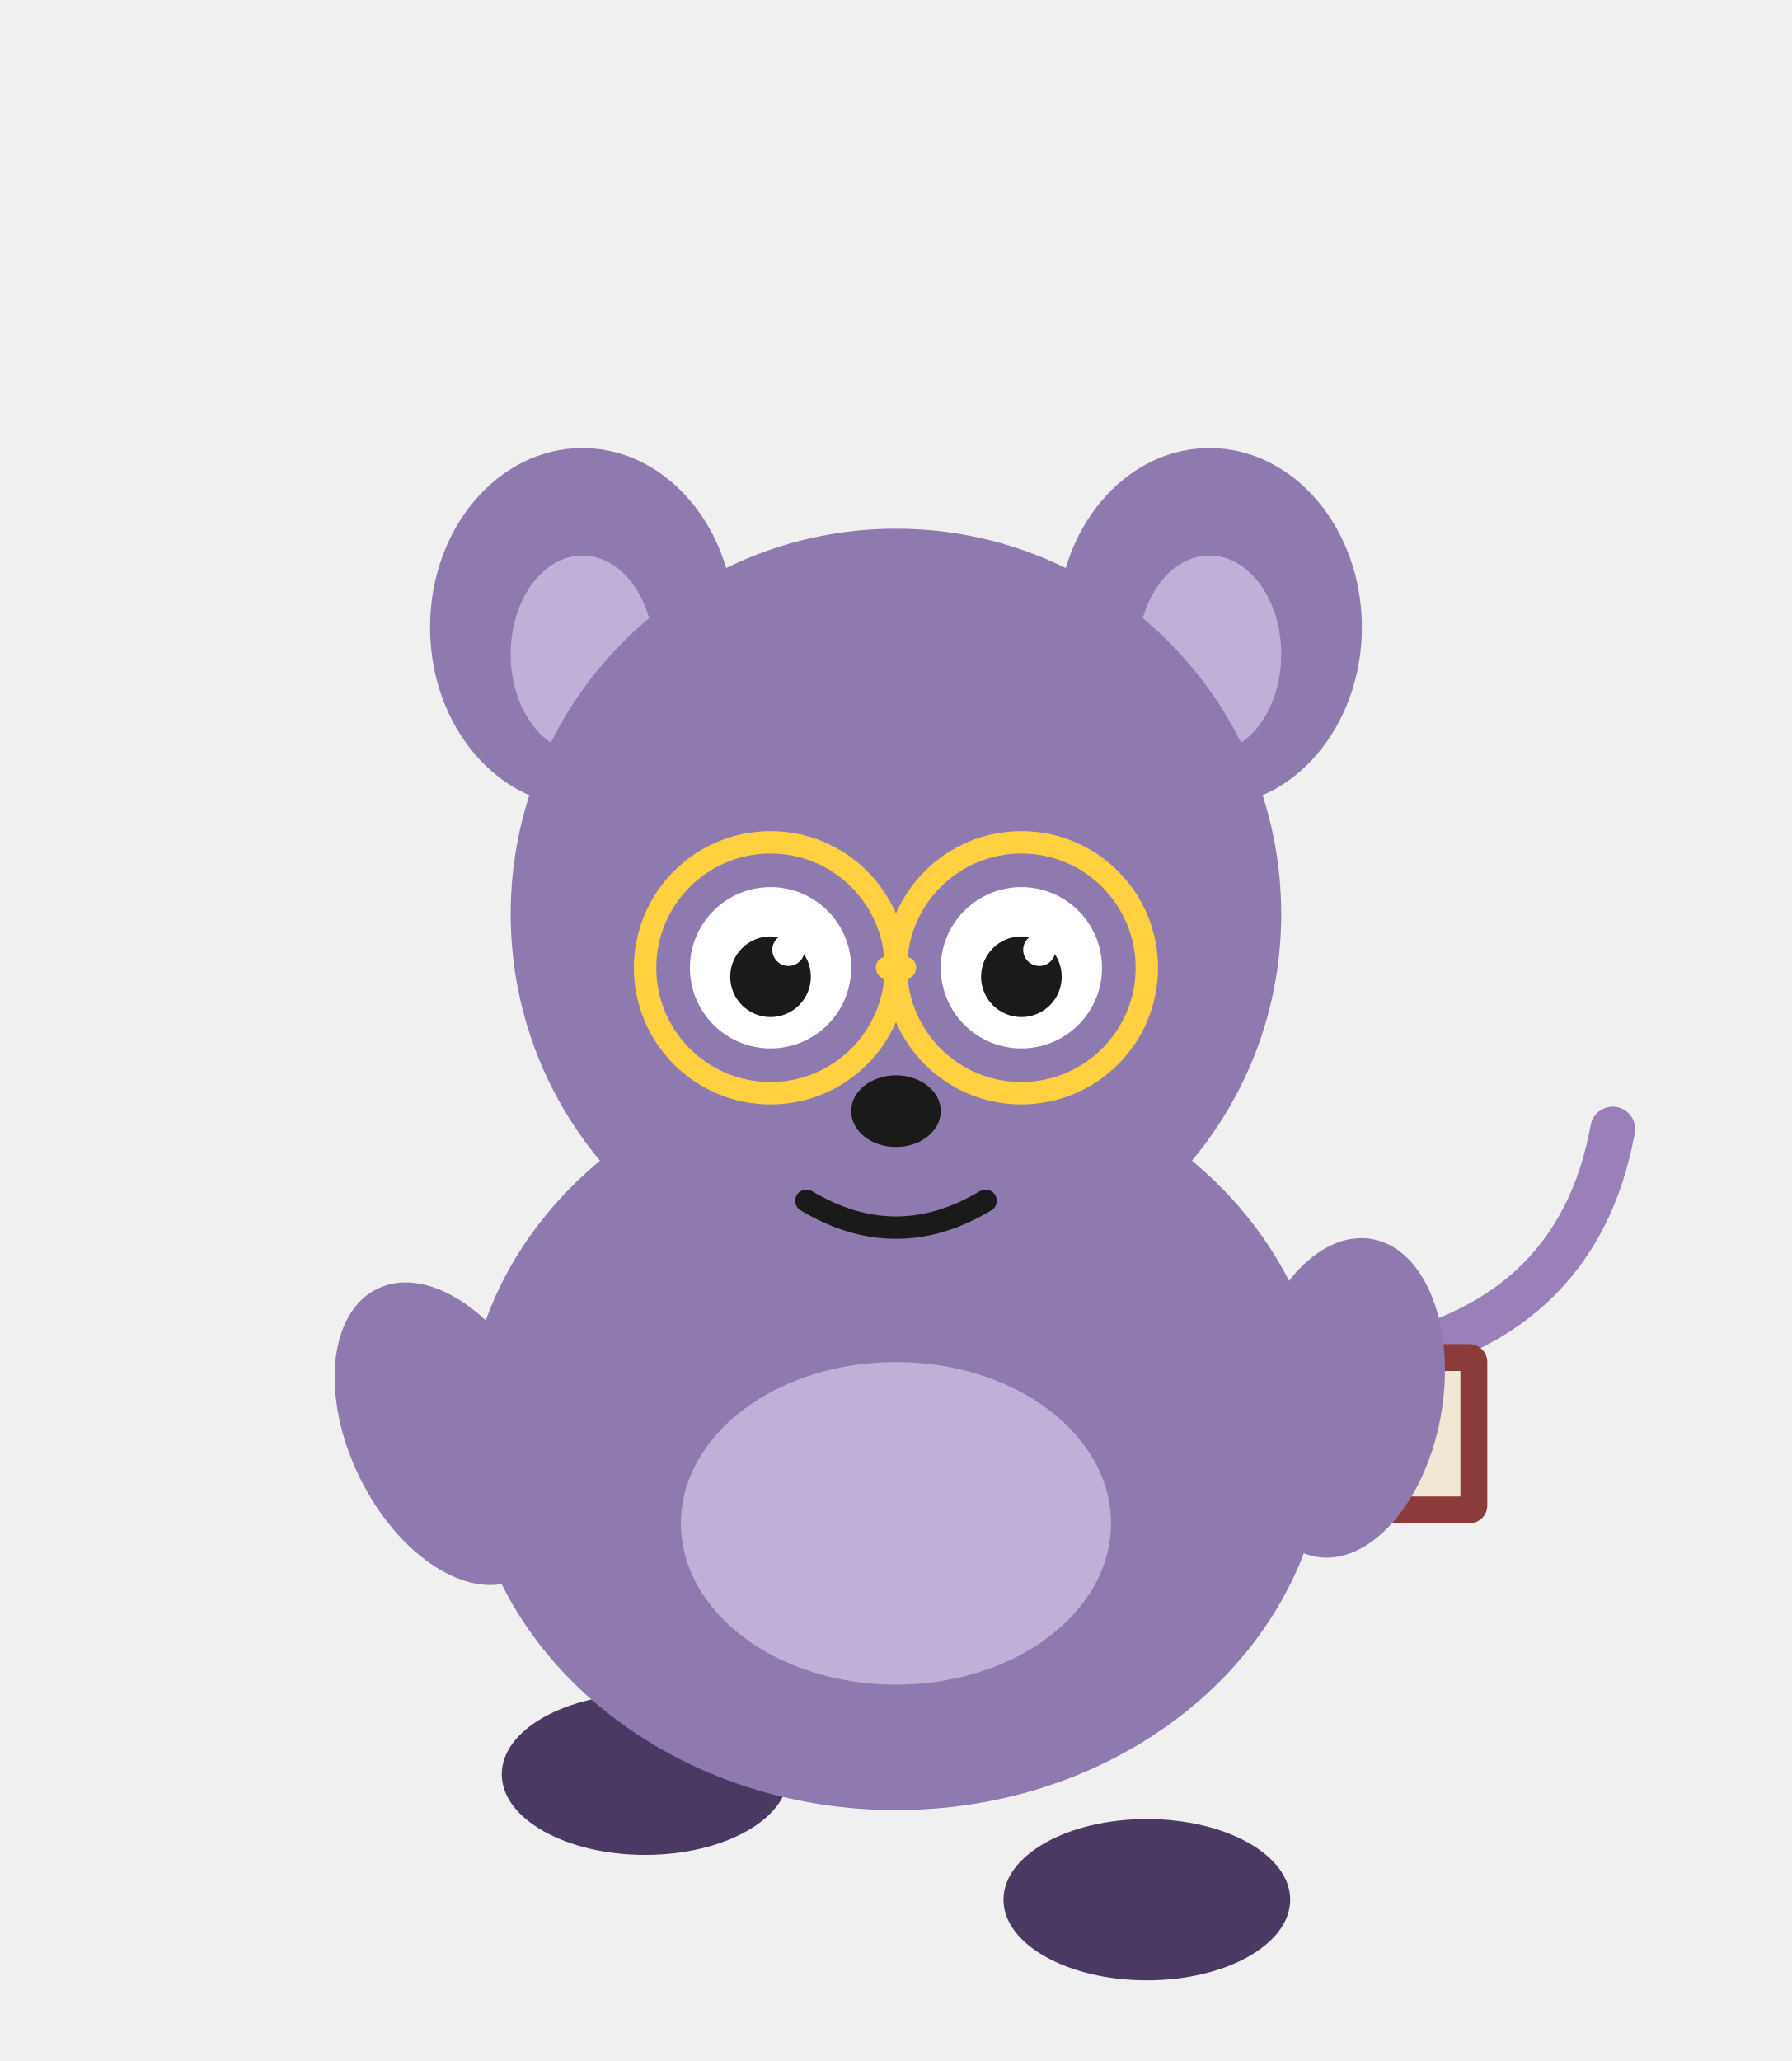
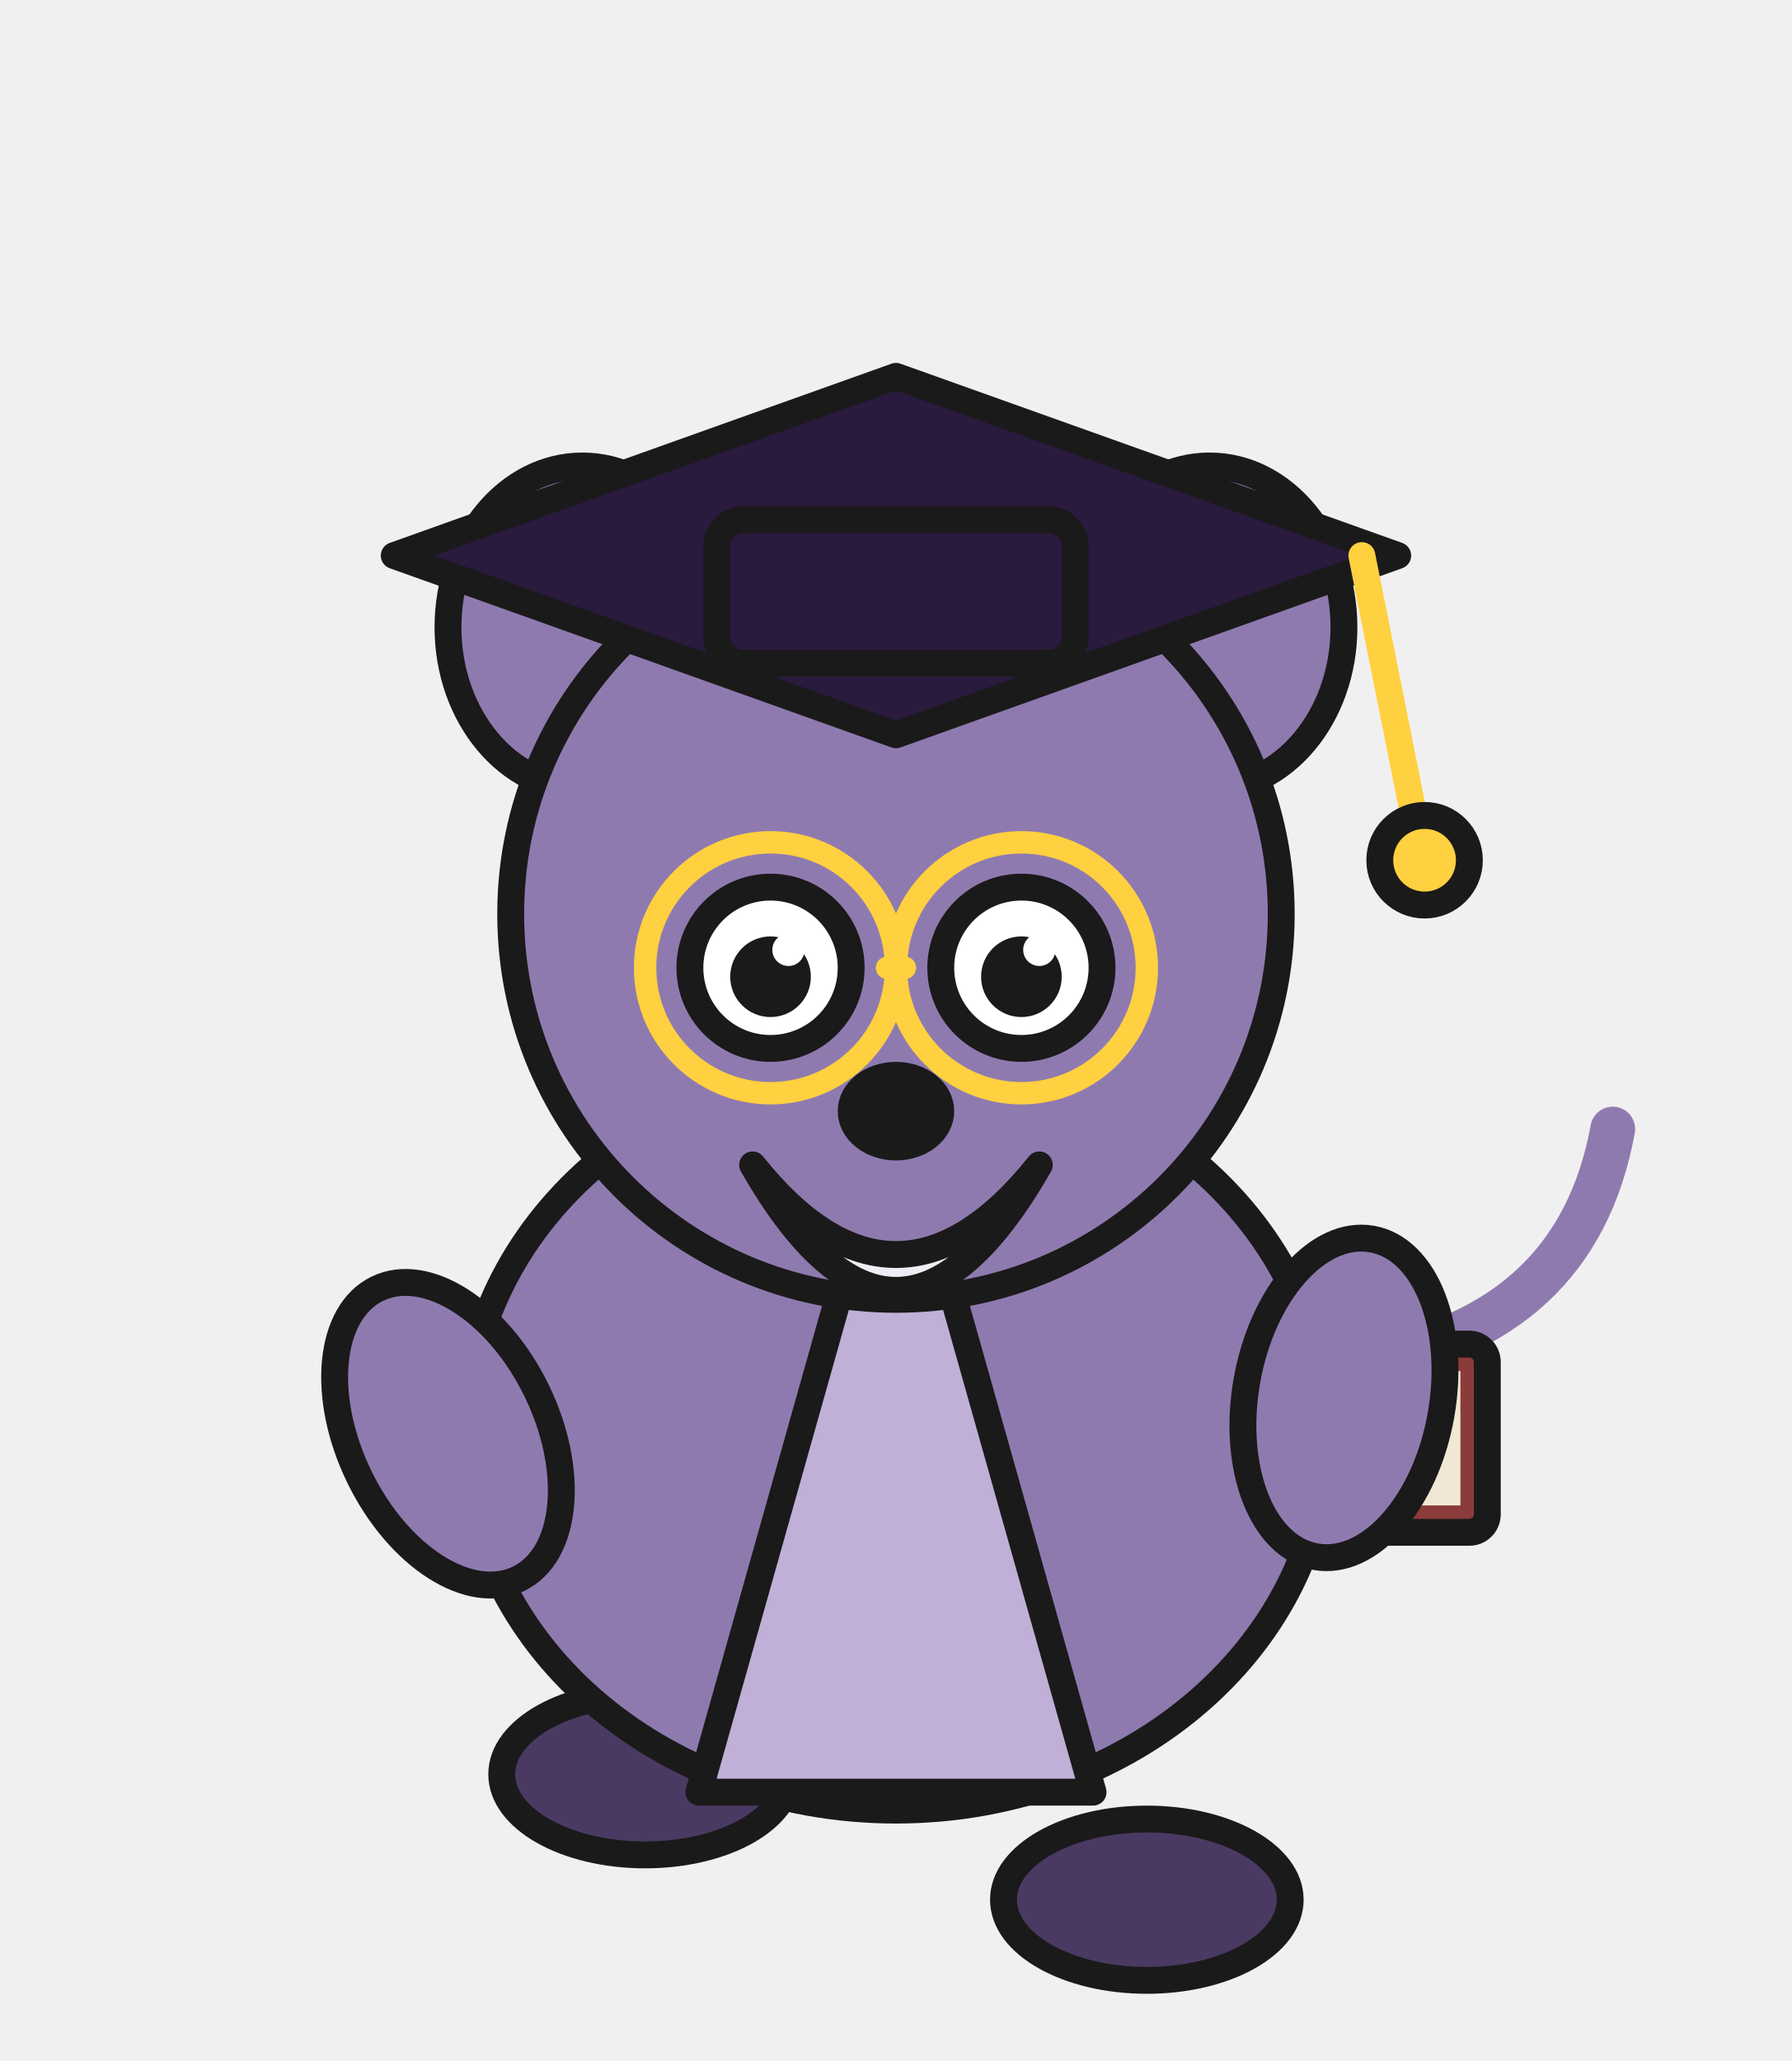
<svg xmlns="http://www.w3.org/2000/svg" viewBox="0 0 200 230" width="200" height="230">
  <defs>
-     <style>.outline {{ stroke: #1a1a1a; stroke-width: 3; stroke-linecap: round; stroke-linejoin: round; }}</style>
+     <style>.outline { stroke: #1a1a1a; stroke-width: 3; stroke-linecap: round; stroke-linejoin: round; }</style>
  </defs>
-   <path d="M 152 152 Q 176 148 180 126" fill="none" stroke="#9a7fb8" stroke-width="5" stroke-linecap="round" />
-   <rect x="140" y="150" width="26" height="20" rx="2" fill="#8c3b3b" class="outline" stroke-width="2" />
-   <rect x="143" y="153" width="20" height="14" fill="#f0e8d4" />
+   <path d="M 152 152 Q 176 148 180 126" fill="none" stroke="#8f7ab0" stroke-width="5" stroke-linecap="round" />
+   <rect x="138" y="150" width="28" height="21" rx="2" fill="#8c3b3b" class="outline" stroke-width="2" />
+   <rect x="141" y="153" width="22" height="15" fill="#f0e8d4" />
  <ellipse cx="72" cy="198" rx="16" ry="9" fill="#4a3a63" class="outline" />
  <ellipse cx="128" cy="212" rx="16" ry="9" fill="#4a3a63" class="outline" />
  <ellipse cx="100" cy="160" rx="48" ry="42" fill="#8f7ab0" class="outline" />
-   <ellipse cx="100" cy="170" rx="24" ry="18" fill="#c0b0d8" />
+   <path d="M 100 122 L 78 200 h 44 Z" fill="#c0b0d8" class="outline" stroke-width="2" />
  <ellipse cx="50" cy="160" rx="11" ry="18" fill="#8f7ab0" class="outline" transform="rotate(-26 50 160)" />
  <ellipse cx="150" cy="156" rx="11" ry="18" fill="#8f7ab0" class="outline" transform="rotate(10 150 156)" />
-   <ellipse cx="65" cy="70" rx="17" ry="20" fill="#8f7ab0" class="outline" />
-   <ellipse cx="135" cy="70" rx="17" ry="20" fill="#8f7ab0" class="outline" />
-   <ellipse cx="65" cy="73" rx="8" ry="11" fill="#c0b0d8" />
-   <ellipse cx="135" cy="73" rx="8" ry="11" fill="#c0b0d8" />
+   <ellipse cx="65" cy="70" rx="15" ry="18" fill="#8f7ab0" class="outline" />
+   <ellipse cx="135" cy="70" rx="15" ry="18" fill="#8f7ab0" class="outline" />
  <circle cx="100" cy="102" r="43" fill="#8f7ab0" class="outline" />
-   <circle cx="86" cy="108" r="14" fill="none" stroke="#ffd040" stroke-width="2.5" />
-   <circle cx="114" cy="108" r="14" fill="none" stroke="#ffd040" stroke-width="2.5" />
-   <path d="M 100 108 h 0" stroke="#ffd040" stroke-width="2.5" stroke-linecap="round" />
-   <path d="M 99 108 L 101 108" stroke="#ffd040" stroke-width="2.5" stroke-linecap="round" />
+   <path d="M 44 62 L 100 42 L 156 62 L 100 82 Z" fill="#2a1a3e" class="outline" />
+   <rect x="80" y="58" width="40" height="16" rx="3" fill="#2a1a3e" class="outline" stroke-width="2" />
+   <path d="M 152 62 L 158 92" stroke="#ffd040" stroke-width="3" stroke-linecap="round" />
+   <circle cx="159" cy="96" r="5" fill="#ffd040" class="outline" stroke-width="1.5" />
  <circle cx="86" cy="108" r="9" fill="#ffffff" class="outline" stroke-width="2" />
  <circle cx="114" cy="108" r="9" fill="#ffffff" class="outline" stroke-width="2" />
  <circle cx="86" cy="109" r="4.5" fill="#1a1a1a" />
  <circle cx="114" cy="109" r="4.5" fill="#1a1a1a" />
  <circle cx="88" cy="106" r="1.8" fill="#ffffff" />
  <circle cx="116" cy="106" r="1.8" fill="#ffffff" />
+   <circle cx="86" cy="108" r="14" fill="none" stroke="#ffd040" stroke-width="2.5" />
+   <circle cx="114" cy="108" r="14" fill="none" stroke="#ffd040" stroke-width="2.5" />
+   <path d="M 100 108 h 0" stroke="#ffd040" stroke-width="2.5" stroke-linecap="round" />
+   <path d="M 99 108 L 101 108" stroke="#ffd040" stroke-width="2.5" stroke-linecap="round" />
  <ellipse cx="100" cy="124" rx="5" ry="4" fill="#1a1a1a" class="outline" stroke-width="2" />
-   <path d="M 90 134 Q 100 140 110 134" fill="none" stroke="#1a1a1a" stroke-width="2.5" stroke-linecap="round" />
+   <path d="M 84 130 Q 100 158 116 130 Q 108 140 100 140 Q 92 140 84 130 Z" fill="#f0ecf6" class="outline" stroke-width="2" />
</svg>
